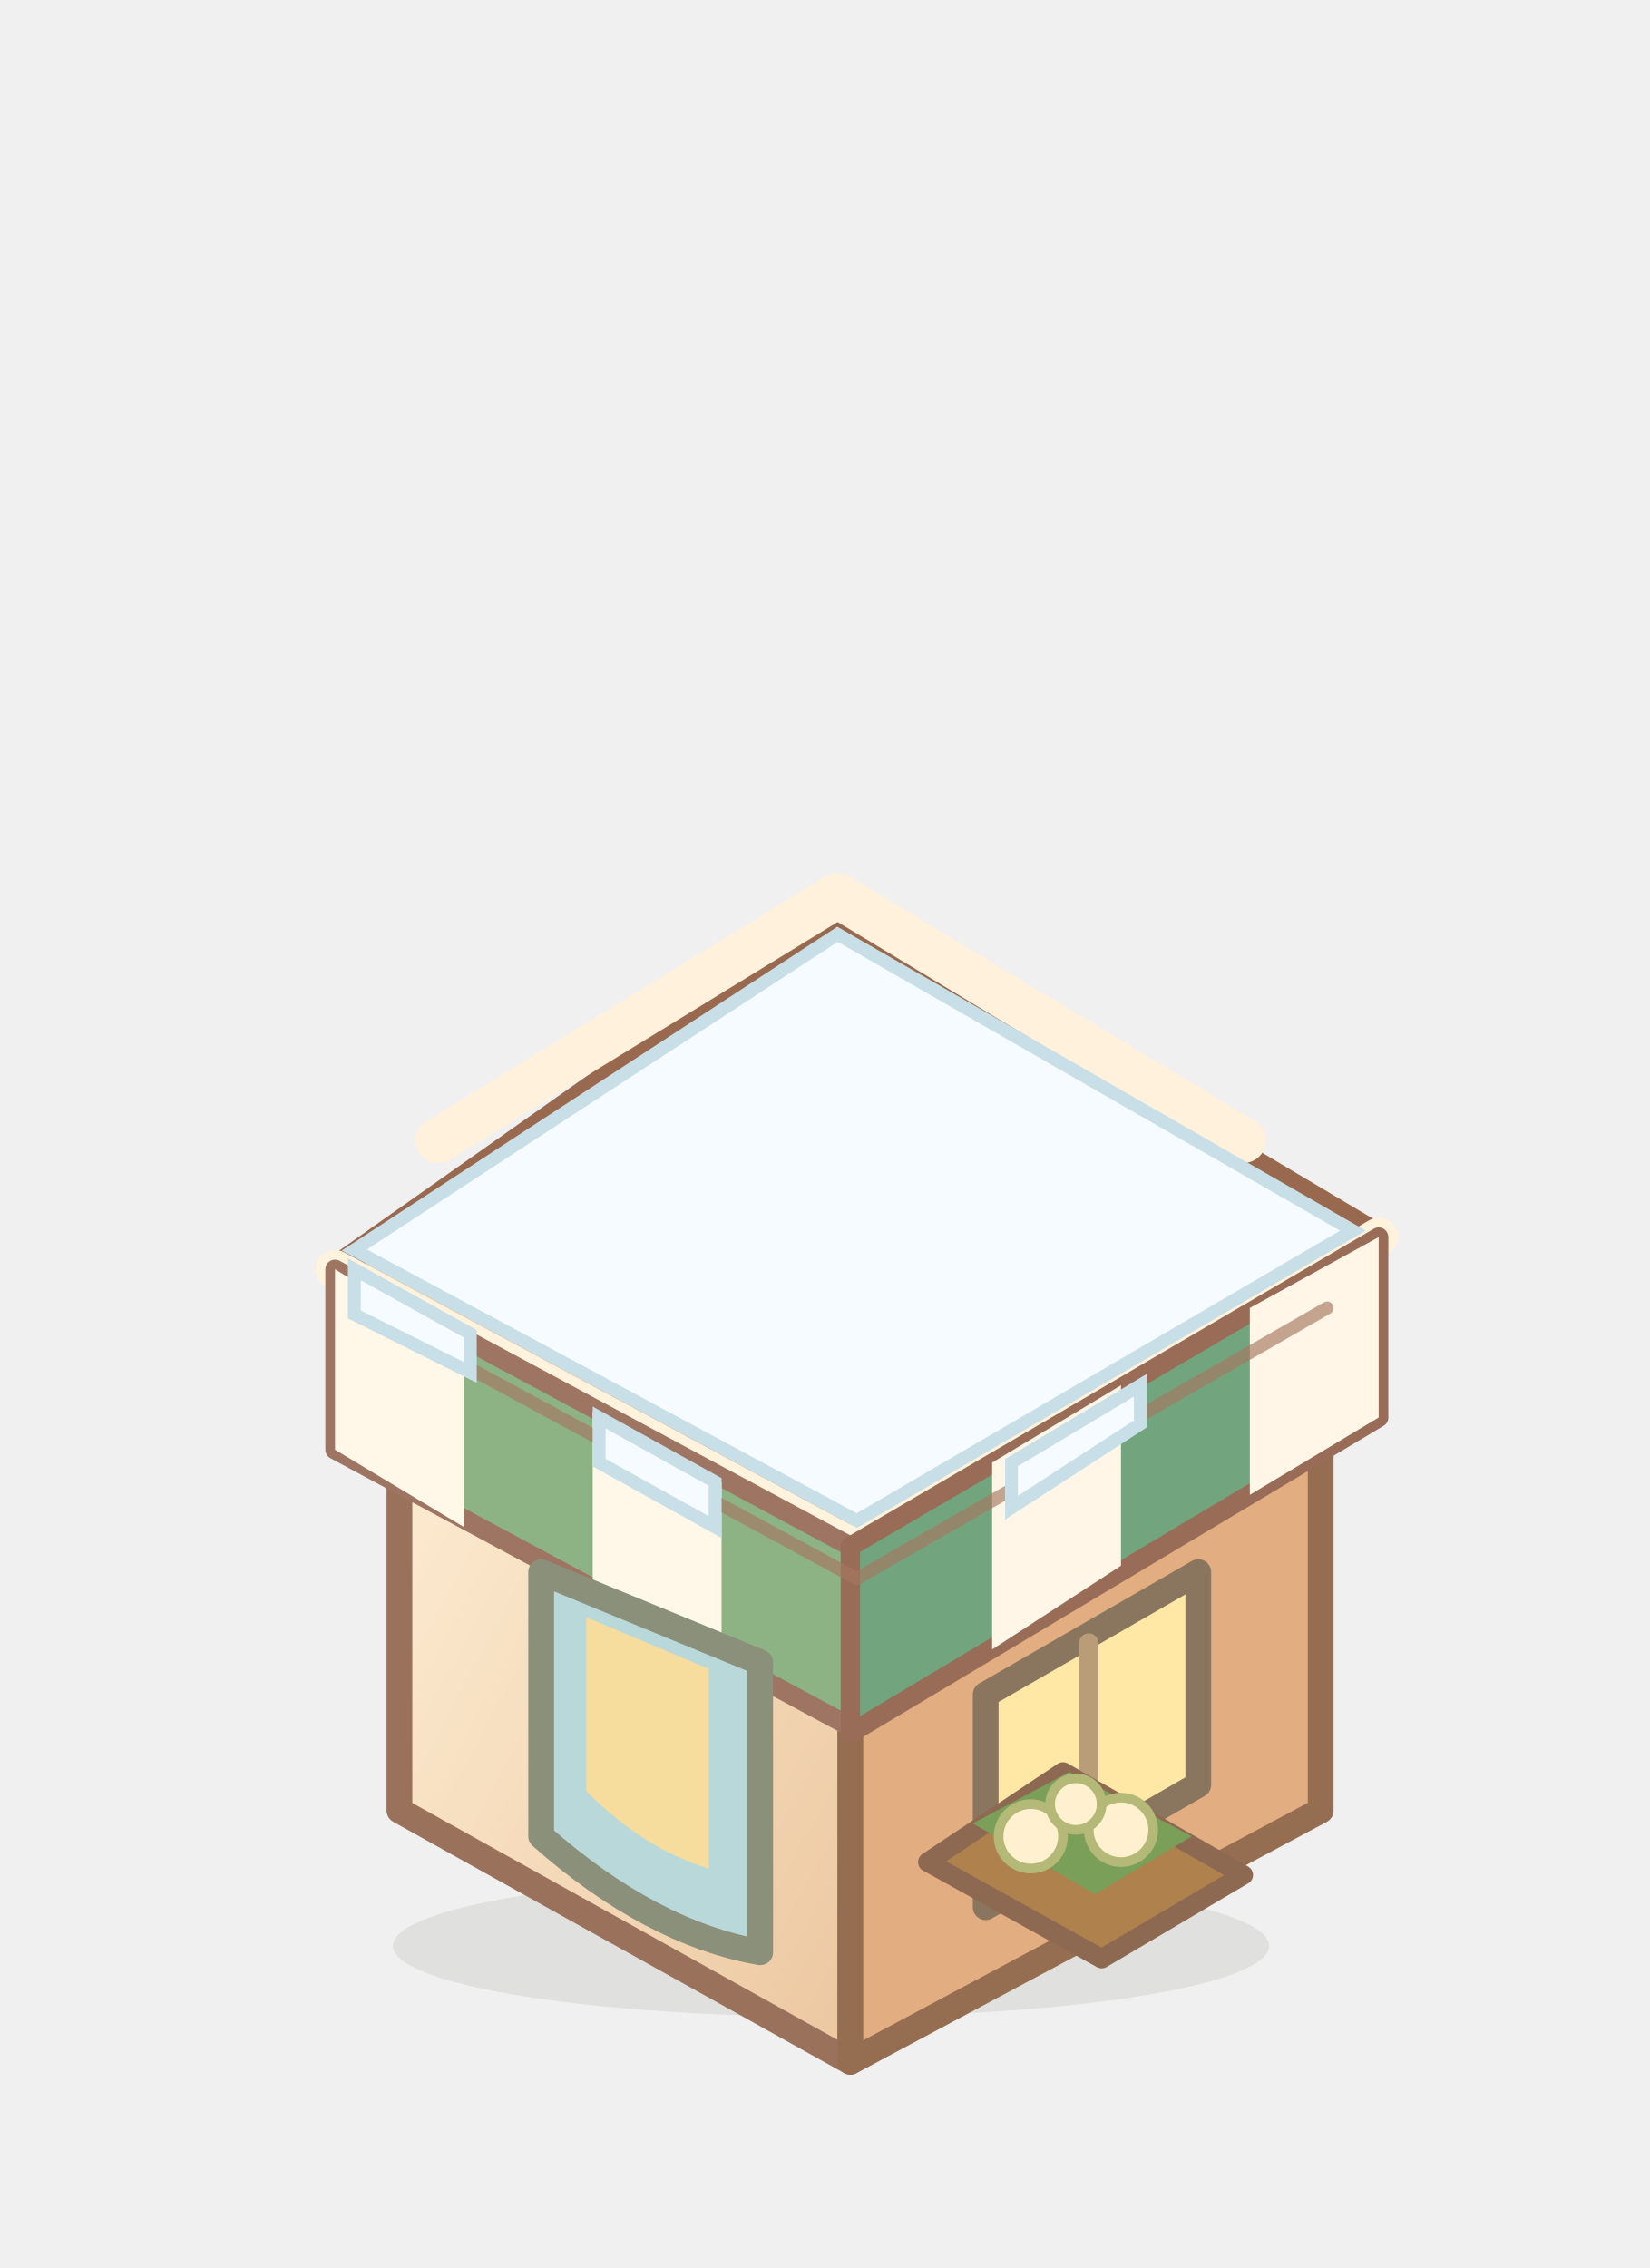
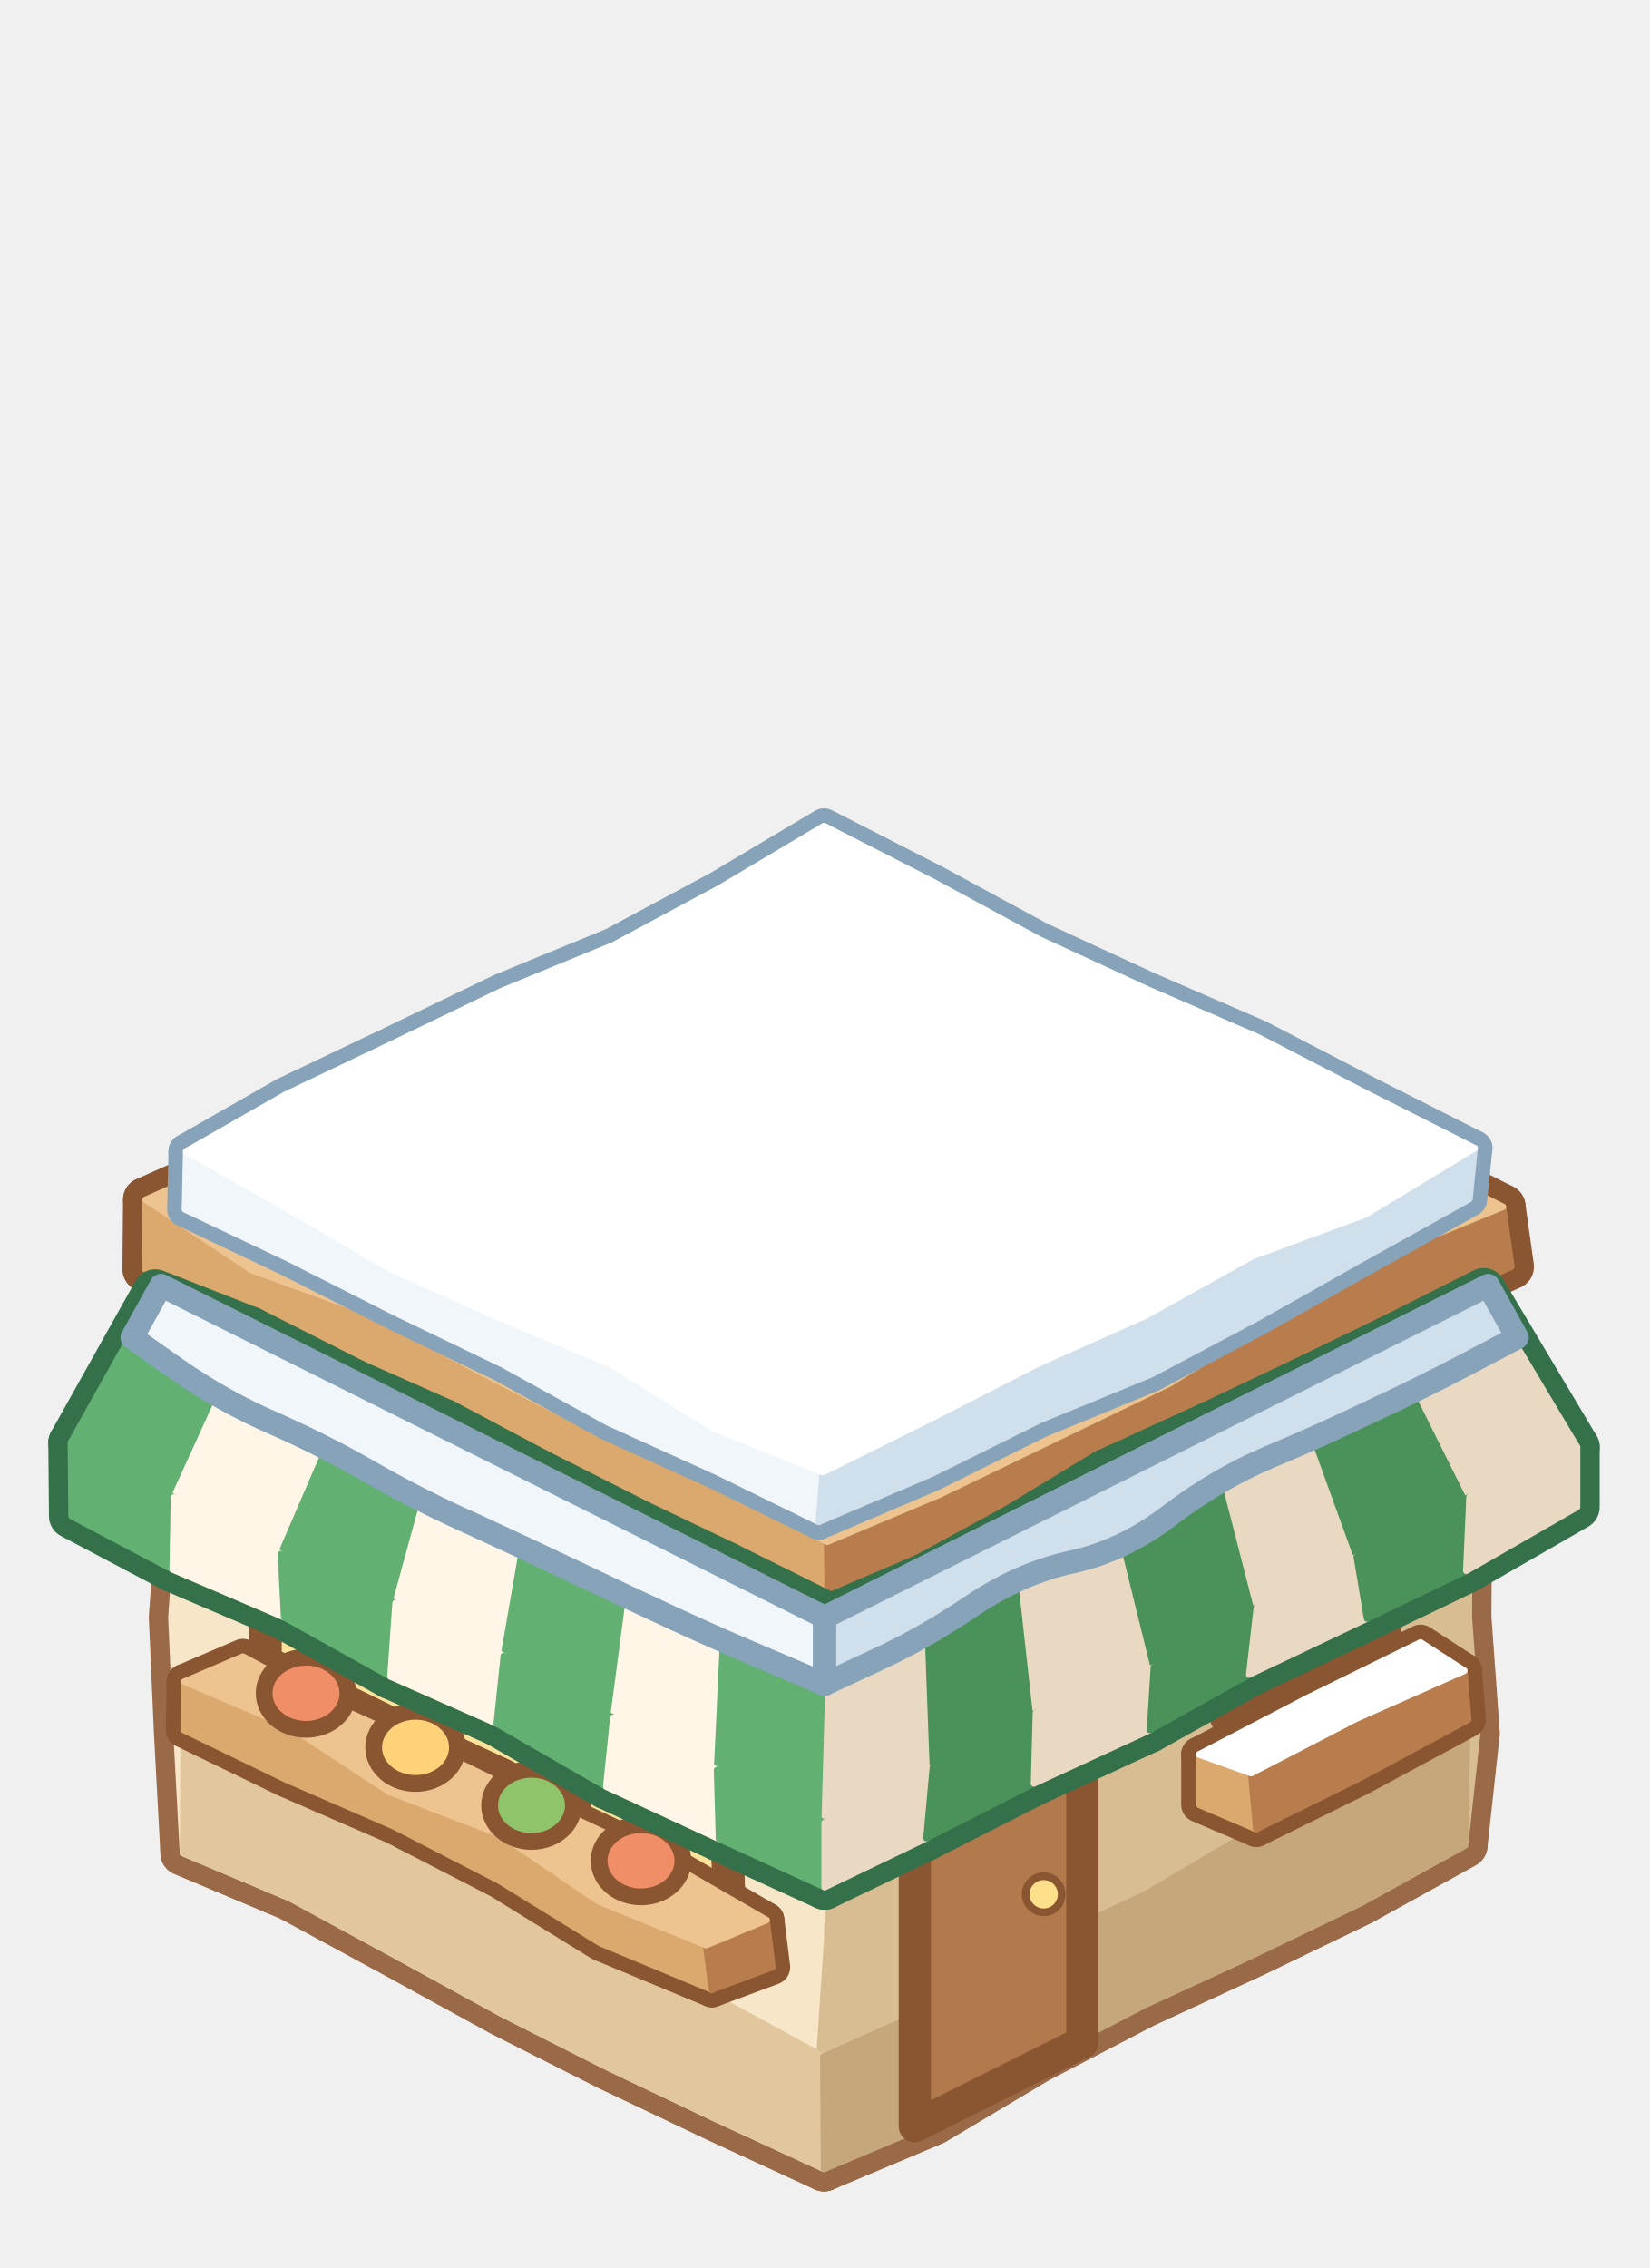
<svg xmlns="http://www.w3.org/2000/svg" width="256" height="352" viewBox="0 0 256 352">
-   <defs>
-     <linearGradient id="wall" x1="0" x2="1" y1="0" y2="1">
-       <stop stop-color="#fff1d9" />
-       <stop offset="1" stop-color="#ecc7a0" />
-     </linearGradient>
-     <linearGradient id="roof" x1="0" y1="0" x2="0.9" y2="1">
-       <stop stop-color="#ffd7a5" />
-       <stop offset="1" stop-color="#b67d55" />
-     </linearGradient>
-     <linearGradient id="blue" x1="0" y1="0" x2="0" y2="1">
-       <stop stop-color="#defaff" />
-       <stop offset="1" stop-color="#71b7d3" />
-     </linearGradient>
-   </defs>
-   <g stroke-linejoin="round" stroke-linecap="round">
-     <ellipse cx="129" cy="302" rx="68" ry="11" fill="#696b54" opacity=".12" />
-     <path d="M62 190 132 151 205 191 131 235Z" fill="#f4d5aa" stroke="#9c7055" stroke-width="4" />
-     <path d="M62 190v91l70 39v-86Z" fill="url(#wall)" stroke="#9a725b" stroke-width="4" />
-     <path d="M132 234v86l73-39v-90Z" fill="#e2ad80" stroke="#956d50" stroke-width="4" />
-     <path d="M52 197 130 142 214 192 134 240Z" fill="url(#roof)" stroke="#98694e" stroke-width="4" />
-     <path d="M52 197 132 240 214 192" fill="none" stroke="#fff3dd" stroke-width="6" />
-     <path d="M52 197 132 240v28L52 225Z" fill="#8db384" stroke="#9d7562" stroke-width="3" />
-     <path d="M52 197 72 209v28l-20-12Z M92 219 112 230v28l-20-11Z" fill="#fff7e8" />
-     <path d="M132 240 214 192v28l-82 49Z" fill="#72a47d" stroke="#986c56" stroke-width="3" />
-     <path d="M154 227 174 215v28l-20 13Z M194 203 214 192v28l-20 12Z" fill="#fff6e8" />
-     <path d="M84 244v41q17 15 34 18v-45Z" fill="#b9d8d9" stroke="#8b907b" stroke-width="4" />
-     <path d="M91 251v27q9 9 19 12v-31Z" fill="#f6dd9e" />
-     <path d="M153 263v33l33-19v-33Z" fill="#ffe8a5" stroke="#8a755f" stroke-width="4" />
-     <path d="M169 255v32" stroke="#b89d78" stroke-width="3" />
-     <path d="M144 289 171 304 193 291 165 275Z" fill="#ae814d" stroke="#8e6952" stroke-width="3" />
-     <path d="M151 283 170 294 185 285 166 275Z" fill="#799f58" />
-     <g fill="#fff1cf" stroke="#b4b978" stroke-width="1.5">
-       <circle cx="160" cy="285" r="5" />
-       <circle cx="174" cy="284" r="5" />
-       <circle cx="167" cy="280" r="4" />
-     </g>
-     <path d="M68 177 130 139 193 177" fill="none" stroke="#fff1db" stroke-width="7" />
-     <path d="M63 207 133 245 206 203" fill="none" stroke="#a57760" stroke-width="2" opacity=".65" />
+   <g fill="#9a6a48" stroke="#9a6a48" stroke-width="7.0" stroke-linejoin="round">
+     <path d="M28.4 287.6L45.0 294.6L61.4 303.5L77.8 312.5L94.4 320.9L111.2 328.9L127.9 336.6L127.2 319.0L128.4 301.0L128.8 283.0L127.7 265.0L127.7 246.8L110.9 239.6L94.3 231.1L77.6 222.9L61.3 213.7L45.2 204.2L28.5 196.6L26.6 215.0L27.9 233.0L26.6 251.0L27.4 269.0Z" />
+     <path d="M227.4 286.4L211.3 295.3L194.5 303.4L177.6 311.2L161.1 319.8L145.0 329.4L127.9 336.6L127.2 319.0L128.4 301.0L128.8 283.0L127.7 265.0L127.7 246.8L145.1 239.5L161.5 230.7L178.2 222.5L195.1 214.6L211.0 204.7L227.7 196.7L229.5 215.0L228.1 233.0L228.0 251.0L229.3 269.0Z" />
+     <path d="M128.0 147.9L144.9 154.8L161.0 164.4L178.1 171.7L195.3 179.1L211.1 189.2L227.7 196.7L211.0 204.7L195.1 214.6L178.2 222.5L161.5 230.7L145.1 239.5L127.7 246.8L110.9 239.6L94.3 231.1L77.6 222.9L61.3 213.7L45.2 204.2L28.5 196.6L44.8 188.8L61.9 181.5L77.8 171.6L95.2 164.7L111.9 156.5Z" />
+     <path d="M28.4 287.6L45.0 294.6L61.4 303.5L77.8 312.5L94.4 320.9L111.2 328.9L127.9 336.6L127.8 319.2L111.5 310.3L94.0 303.6L78.4 293.2L60.7 286.9L44.9 276.8L28.5 269.1Z" />
+     <path d="M227.4 286.4L211.3 295.3L194.5 303.4L177.6 311.2L161.1 319.8L145.0 329.4L127.9 336.6L127.8 319.2L145.1 311.5L161.1 301.8L178.0 293.9L194.0 284.4L212.0 278.6L227.7 269.3Z" />
  </g>
-   <g fill="#f6fbff" stroke="#c9dfe7" stroke-width="2">
-     <path d="M55 194 130 145 210 191 133 236Z" />
-     <path d="M55 197 73 207v6l-18-9ZM93 220l18 10v7l-18-10ZM157 227l20-12v6l-20 13Z" />
+   <path d="M28.4 287.6L45.0 294.6L61.4 303.5L77.8 312.5L94.4 320.9L111.2 328.9L127.9 336.6L127.2 319.0L128.4 301.0L128.8 283.0L127.7 265.0L127.7 246.8L110.9 239.6L94.3 231.1L77.6 222.9L61.3 213.7L45.2 204.2L28.5 196.6L26.6 215.0L27.9 233.0L26.6 251.0L27.4 269.0Z" fill="#f7e6c8" stroke="#f7e6c8" stroke-width="1" stroke-linejoin="round" />
+   <path d="M227.4 286.4L211.3 295.3L194.5 303.4L177.6 311.2L161.1 319.8L145.0 329.4L127.9 336.6L127.2 319.0L128.4 301.0L128.8 283.0L127.7 265.0L127.7 246.8L145.1 239.5L161.5 230.7L178.2 222.5L195.1 214.6L211.0 204.7L227.7 196.7L229.5 215.0L228.1 233.0L228.0 251.0L229.3 269.0Z" fill="#d9bd92" stroke="#d9bd92" stroke-width="1" stroke-linejoin="round" />
+   <path d="M128.0 147.9L144.9 154.8L161.0 164.4L178.1 171.7L195.3 179.1L211.1 189.2L227.7 196.7L211.0 204.7L195.1 214.6L178.2 222.5L161.5 230.7L145.1 239.5L127.7 246.8L110.9 239.6L94.3 231.1L77.6 222.9L61.3 213.7L45.2 204.2L28.5 196.6L44.8 188.8L61.9 181.5L77.8 171.6L95.2 164.7L111.9 156.5Z" fill="#fbeed6" stroke="#fbeed6" stroke-width="1" stroke-linejoin="round" />
+   <path d="M28.4 287.6L45.0 294.6L61.4 303.5L77.8 312.5L94.4 320.9L111.2 328.9L127.9 336.6L127.8 319.2L111.5 310.3L94.0 303.6L78.4 293.2L60.7 286.9L44.9 276.8L28.5 269.1Z" fill="#e2c79e" stroke="#e2c79e" stroke-width="1" stroke-linejoin="round" />
+   <path d="M227.4 286.4L211.3 295.3L194.5 303.4L177.6 311.2L161.1 319.8L145.0 329.4L127.9 336.6L127.8 319.2L145.1 311.5L161.1 301.8L178.0 293.9L194.0 284.4L212.0 278.6L227.7 269.3Z" fill="#c6a67b" stroke="#c6a67b" stroke-width="1" stroke-linejoin="round" />
+   <path d="M41.2 257.9L60.0 267.1L78.2 275.5L95.6 285.8L113.2 294.8L112.5 277.0L113.3 259.0L96.4 250.3L77.6 242.8L59.5 233.9L42.0 224.2L41.2 241.0Z" fill="#ffe39a" stroke="#8a5632" stroke-width="5" stroke-linejoin="round" />
+   <path d="M42.0 233.0L114.0 269.0L114.0 260.0L42.0 224.0Z" fill="#fff3c9" />
+   <path d="M66.0 270.0L66.0 236.0" stroke="#8a5632" stroke-width="3.6" fill="none" />
+   <path d="M90.0 282.0L90.0 248.0" stroke="#8a5632" stroke-width="3.6" fill="none" />
+   <path d="M41.2 257.9L60.0 267.1L78.2 275.5L95.6 285.8L113.2 294.8L112.5 277.0L113.3 259.0L96.4 250.3L77.6 242.8L59.5 233.9L42.0 224.2L41.2 241.0Z" fill="none" stroke="#8a5632" stroke-width="5" stroke-linejoin="round" />
+   <g fill="#8a5632" stroke="#8a5632" stroke-width="5.5" stroke-linejoin="round">
+     <path d="M28.5 268.5L44.4 276.2L61.2 283.5L77.5 291.9L93.2 301.6L110.5 308.8L109.6 301.9L92.9 295.1L77.6 284.7L60.4 278.1L45.0 268.0L28.6 261.0Z" />
+     <path d="M119.9 305.3L110.5 308.8L109.6 301.9L119.0 298.0Z" />
+     <path d="M37.7 257.1L53.1 265.3L69.8 272.9L86.3 280.9L102.9 288.7L119.0 298.0L109.6 301.9L92.9 295.1L77.6 284.7L60.4 278.1L45.0 268.0L28.6 261.0Z" />
  </g>
+   <path d="M28.5 268.5L44.4 276.2L61.2 283.5L77.5 291.9L93.2 301.6L110.5 308.8L109.6 301.9L92.9 295.1L77.6 284.7L60.4 278.1L45.0 268.0L28.6 261.0Z" fill="#dba86e" stroke="#dba86e" stroke-width="1" stroke-linejoin="round" />
+   <path d="M119.9 305.3L110.5 308.8L109.6 301.9L119.0 298.0Z" fill="#b97d4d" stroke="#b97d4d" stroke-width="1" stroke-linejoin="round" />
+   <path d="M37.7 257.1L53.1 265.3L69.8 272.9L86.3 280.9L102.9 288.7L119.0 298.0L109.6 301.9L92.9 295.1L77.6 284.7L60.4 278.1L45.0 268.0L28.6 261.0Z" fill="#edc48f" stroke="#edc48f" stroke-width="1" stroke-linejoin="round" />
+   <ellipse cx="47.5" cy="262.8" rx="6.5" ry="5.6" fill="#f08e68" stroke="#8a5632" stroke-width="2.6" />
+   <ellipse cx="64.5" cy="271.2" rx="6.5" ry="5.6" fill="#ffd27a" stroke="#8a5632" stroke-width="2.6" />
+   <ellipse cx="82.5" cy="280.2" rx="6.5" ry="5.6" fill="#8fc46a" stroke="#8a5632" stroke-width="2.6" />
+   <ellipse cx="99.5" cy="288.8" rx="6.5" ry="5.6" fill="#f08e68" stroke="#8a5632" stroke-width="2.6" />
+   <path d="M168.0 317.0L142.0 330.0L142.0 284.0L143.0 279.3L145.8 274.3L150.0 269.8L155.0 266.5L160.0 264.8L164.2 265.1L167.0 267.3L168.0 271.0Z" fill="#b27a4c" stroke="#8a5632" stroke-width="5" stroke-linejoin="round" />
+   <circle cx="162.0" cy="294.0" r="2.8" fill="#ffe08a" stroke="#8a5632" stroke-width="1.2" />
+   <path d="M215.0 253.2L190.3 266.6L189.6 239.9L215.3 226.6Z" fill="#f3d27e" stroke="#8a5632" stroke-width="5" stroke-linejoin="round" />
+   <path d="M203.0 259.5L203.0 233.5M216.0 240.0L190.0 253.0" stroke="#8a5632" stroke-width="3.2" fill="none" />
+   <g fill="#8a5632" stroke="#8a5632" stroke-width="5.5" stroke-linejoin="round">
+     <path d="M186.1 280.1L195.0 283.9L194.2 275.2L186.1 272.3Z" />
+     <path d="M227.9 266.9L211.2 275.9L195.0 283.9L194.2 275.2L210.6 266.7L227.3 259.3Z" />
+     <path d="M220.5 254.9L227.3 259.3L210.6 266.7L194.2 275.2L186.1 272.3L203.0 263.5Z" />
+   </g>
+   <path d="M186.1 280.1L195.0 283.9L194.2 275.2L186.1 272.3Z" fill="#dba86e" stroke="#dba86e" stroke-width="1" stroke-linejoin="round" />
+   <path d="M227.9 266.9L211.2 275.9L195.0 283.9L194.2 275.2L210.6 266.7L227.3 259.3Z" fill="#b97d4d" stroke="#b97d4d" stroke-width="1" stroke-linejoin="round" />
+   <path d="M220.5 254.9L227.3 259.3L210.6 266.7L194.2 275.2L186.1 272.3L203.0 263.5Z" fill="#ffffff" stroke="#ffffff" stroke-width="1" stroke-linejoin="round" />
+   <g fill="#8a5632" stroke="#8a5632" stroke-width="7.0" stroke-linejoin="round">
+     <path d="M22.5 197.0L40.3 204.5L58.0 213.4L75.6 222.4L93.3 231.0L109.8 242.3L128.5 249.6L128.4 239.3L110.8 230.3L92.7 222.2L75.1 213.2L57.7 203.9L39.0 197.1L22.6 186.2Z" />
+     <path d="M234.6 196.6L215.9 205.1L198.1 213.6L181.6 224.7L164.0 233.6L145.1 240.1L128.5 249.6L128.4 239.3L146.0 231.9L163.8 223.3L181.6 214.7L198.4 204.2L215.7 194.5L233.3 187.3Z" />
+     <path d="M128.7 134.1L145.7 142.7L163.2 152.0L181.5 159.4L198.1 170.4L216.1 178.6L233.3 187.3L215.7 194.5L198.4 204.2L181.6 214.7L163.8 223.3L146.0 231.9L128.4 239.3L110.8 230.3L92.7 222.2L75.1 213.2L57.7 203.9L39.0 197.1L22.6 186.2L39.8 178.5L57.8 170.3L75.3 161.1L92.9 152.1L109.8 141.8Z" />
+   </g>
+   <path d="M22.5 197.0L40.3 204.5L58.0 213.4L75.6 222.4L93.3 231.0L109.8 242.3L128.5 249.6L128.4 239.3L110.8 230.3L92.7 222.2L75.1 213.2L57.7 203.9L39.0 197.1L22.6 186.2Z" fill="#dba86e" stroke="#dba86e" stroke-width="1" stroke-linejoin="round" />
+   <path d="M234.6 196.6L215.9 205.1L198.1 213.6L181.6 224.7L164.0 233.6L145.1 240.1L128.5 249.6L128.4 239.3L146.0 231.9L163.8 223.3L181.6 214.7L198.4 204.2L215.7 194.5L233.3 187.3Z" fill="#b97d4d" stroke="#b97d4d" stroke-width="1" stroke-linejoin="round" />
+   <path d="M128.7 134.1L145.7 142.7L163.2 152.0L181.5 159.4L198.1 170.4L216.1 178.6L233.3 187.3L215.7 194.5L198.4 204.2L181.6 214.7L163.8 223.3L146.0 231.9L128.4 239.3L110.8 230.3L92.7 222.2L75.1 213.2L57.7 203.9L39.0 197.1L22.6 186.2L39.8 178.5L57.8 170.3L75.3 161.1L92.9 152.1L109.8 141.8Z" fill="#edc48f" stroke="#edc48f" stroke-width="1" stroke-linejoin="round" />
+   <g fill="#86a3b9" stroke="#86a3b9" stroke-width="5.5" stroke-linejoin="round">
+     <path d="M28.7 187.7L44.7 195.3L61.3 203.7L78.1 211.8L94.4 220.8L111.4 228.5L127.1 236.2L127.7 228.5L110.8 221.7L94.9 211.8L77.7 204.6L60.7 197.0L44.6 187.6L28.9 178.7Z" />
+     <path d="M228.1 186.1L211.4 195.4L195.1 204.6L178.7 213.3L161.4 220.4L144.7 228.7L127.1 236.2L127.7 228.5L144.4 220.2L161.0 211.7L178.0 204.1L194.3 195.0L211.9 188.5L228.9 178.2Z" />
+     <path d="M127.9 128.2L144.9 136.9L161.3 145.8L178.2 153.6L195.3 161.0L211.9 169.6L228.9 178.2L211.9 188.5L194.3 195.0L178.0 204.1L161.0 211.7L144.4 220.2L127.7 228.5L110.8 221.7L94.9 211.8L77.7 204.6L60.7 197.0L44.6 187.6L28.9 178.7L44.3 169.9L61.1 161.9L77.9 153.8L95.2 146.7L111.6 137.9Z" />
+   </g>
+   <path d="M28.7 187.7L44.7 195.3L61.3 203.7L78.1 211.8L94.4 220.8L111.4 228.5L127.1 236.2L127.7 228.5L110.8 221.7L94.9 211.8L77.7 204.6L60.7 197.0L44.6 187.6L28.9 178.7Z" fill="#f1f6fb" stroke="#f1f6fb" stroke-width="1" stroke-linejoin="round" />
+   <path d="M228.1 186.1L211.4 195.4L195.1 204.6L178.7 213.3L161.4 220.4L144.7 228.7L127.1 236.2L127.7 228.5L144.4 220.2L161.0 211.7L178.0 204.1L194.3 195.0L211.9 188.5L228.9 178.2Z" fill="#d0dfec" stroke="#d0dfec" stroke-width="1" stroke-linejoin="round" />
+   <path d="M127.9 128.2L144.9 136.9L161.3 145.8L178.2 153.6L195.3 161.0L211.9 169.6L228.9 178.2L211.9 188.5L194.3 195.0L178.0 204.1L161.0 211.7L144.4 220.2L127.7 228.5L110.8 221.7L94.9 211.8L77.7 204.6L60.7 197.0L44.6 187.6L28.9 178.7L44.3 169.9L61.1 161.9L77.9 153.8L95.2 146.7L111.6 137.9Z" fill="#ffffff" stroke="#ffffff" stroke-width="1" stroke-linejoin="round" />
+   <g fill="#34704a" stroke="#34704a" stroke-width="7.0" stroke-linejoin="round">
+     <path d="M24.1 200.5L38.9 206.3L27.0 232.4L11.0 223.9Z" />
+     <path d="M38.9 206.3L55.1 214.5L43.6 241.2L27.0 232.4Z" />
+     <path d="M55.1 214.5L69.1 220.7L61.4 248.8L43.6 241.2Z" />
+     <path d="M69.1 220.7L83.2 228.2L78.2 257.0L61.4 248.8Z" />
+     <path d="M83.2 228.2L99.2 236.3L95.2 266.6L78.2 257.0Z" />
+     <path d="M99.2 236.3L112.8 242.8L111.3 274.7L95.2 266.6Z" />
+     <path d="M112.8 242.8L128.9 250.8L128.0 282.9L111.3 274.7Z" />
+     <path d="M128.9 250.8L143.7 244.5L144.8 274.3L128.0 282.9Z" />
+     <path d="M143.7 244.5L157.6 236.9L160.8 265.8L144.8 274.3Z" />
+     <path d="M157.6 236.9L171.6 228.4L179.1 258.8L160.8 265.8Z" />
+     <path d="M171.6 228.4L187.8 221.0L195.1 249.4L179.1 258.8Z" />
+     <path d="M187.8 221.0L200.9 214.8L210.6 241.6L195.1 249.4Z" />
+     <path d="M200.9 214.8L215.8 207.6L228.1 232.3L210.6 241.6Z" />
+     <path d="M215.8 207.6L230.3 200.3L244.8 224.6L228.1 232.3Z" />
+     <path d="M11.0 223.9L27.0 232.4L26.8 243.6L11.1 235.3Z" />
+     <path d="M27.0 232.4L43.6 241.2L44.1 251.0L26.8 243.6Z" />
+     <path d="M43.6 241.2L61.4 248.8L60.6 260.2L44.1 251.0Z" />
+     <path d="M61.4 248.8L78.2 257.0L77.1 267.5L60.6 260.2Z" />
+     <path d="M78.2 257.0L95.2 266.6L94.1 277.3L77.1 267.5Z" />
+     <path d="M95.2 266.6L111.3 274.7L111.6 285.4L94.1 277.3Z" />
+     <path d="M111.3 274.7L128.0 282.9L128.0 292.9L111.6 285.4Z" />
+     <path d="M128.0 282.9L144.8 274.3L143.8 285.3L128.0 292.9Z" />
+     <path d="M144.8 274.3L160.8 265.8L160.5 276.8L143.8 285.3Z" />
+     <path d="M160.8 265.8L179.1 258.8L178.5 268.5L160.5 276.8Z" />
+     <path d="M179.1 258.8L195.1 249.4L193.9 259.9L178.5 268.5Z" />
+     <path d="M195.1 249.4L210.6 241.6L212.2 251.2L193.9 259.9Z" />
+     <path d="M210.6 241.6L228.1 232.3L227.6 243.8L212.2 251.2Z" />
+     <path d="M228.1 232.3L244.8 224.6L244.8 233.9L227.6 243.8Z" />
+   </g>
+   <path d="M24.1 200.5L38.9 206.3L27.0 232.4L11.0 223.9Z" fill="#62b072" stroke="#62b072" stroke-width="1" stroke-linejoin="round" />
+   <path d="M38.9 206.3L55.1 214.5L43.6 241.2L27.0 232.4Z" fill="#fff6e8" stroke="#fff6e8" stroke-width="1" stroke-linejoin="round" />
+   <path d="M55.1 214.5L69.1 220.7L61.4 248.8L43.6 241.2Z" fill="#62b072" stroke="#62b072" stroke-width="1" stroke-linejoin="round" />
+   <path d="M69.1 220.7L83.2 228.2L78.2 257.0L61.4 248.8Z" fill="#fff6e8" stroke="#fff6e8" stroke-width="1" stroke-linejoin="round" />
+   <path d="M83.2 228.2L99.2 236.3L95.2 266.6L78.2 257.0Z" fill="#62b072" stroke="#62b072" stroke-width="1" stroke-linejoin="round" />
+   <path d="M99.2 236.3L112.8 242.8L111.3 274.7L95.2 266.6Z" fill="#fff6e8" stroke="#fff6e8" stroke-width="1" stroke-linejoin="round" />
+   <path d="M112.8 242.8L128.9 250.8L128.0 282.9L111.3 274.7Z" fill="#62b072" stroke="#62b072" stroke-width="1" stroke-linejoin="round" />
+   <path d="M128.9 250.8L143.7 244.5L144.8 274.3L128.0 282.9Z" fill="#ead9c2" stroke="#ead9c2" stroke-width="1" stroke-linejoin="round" />
+   <path d="M143.7 244.5L157.6 236.9L160.8 265.8L144.8 274.3Z" fill="#4a9259" stroke="#4a9259" stroke-width="1" stroke-linejoin="round" />
+   <path d="M157.6 236.9L171.6 228.4L179.1 258.8L160.8 265.8Z" fill="#ead9c2" stroke="#ead9c2" stroke-width="1" stroke-linejoin="round" />
+   <path d="M171.6 228.4L187.8 221.0L195.1 249.4L179.1 258.8Z" fill="#4a9259" stroke="#4a9259" stroke-width="1" stroke-linejoin="round" />
+   <path d="M187.8 221.0L200.9 214.8L210.6 241.6L195.1 249.4Z" fill="#ead9c2" stroke="#ead9c2" stroke-width="1" stroke-linejoin="round" />
+   <path d="M200.9 214.8L215.8 207.6L228.1 232.3L210.6 241.6Z" fill="#4a9259" stroke="#4a9259" stroke-width="1" stroke-linejoin="round" />
+   <path d="M215.8 207.6L230.3 200.3L244.8 224.6L228.1 232.3Z" fill="#ead9c2" stroke="#ead9c2" stroke-width="1" stroke-linejoin="round" />
+   <path d="M11.0 223.9L27.0 232.4L26.8 243.6L11.1 235.3Z" fill="#62b072" stroke="#62b072" stroke-width="1" stroke-linejoin="round" />
+   <path d="M27.0 232.4L43.6 241.2L44.1 251.0L26.8 243.6Z" fill="#fff6e8" stroke="#fff6e8" stroke-width="1" stroke-linejoin="round" />
+   <path d="M43.6 241.2L61.4 248.8L60.6 260.2L44.1 251.0Z" fill="#62b072" stroke="#62b072" stroke-width="1" stroke-linejoin="round" />
+   <path d="M61.4 248.8L78.2 257.0L77.1 267.5L60.6 260.2Z" fill="#fff6e8" stroke="#fff6e8" stroke-width="1" stroke-linejoin="round" />
+   <path d="M78.2 257.0L95.2 266.6L94.1 277.3L77.1 267.5Z" fill="#62b072" stroke="#62b072" stroke-width="1" stroke-linejoin="round" />
+   <path d="M95.2 266.6L111.3 274.7L111.6 285.4L94.1 277.3Z" fill="#fff6e8" stroke="#fff6e8" stroke-width="1" stroke-linejoin="round" />
+   <path d="M111.3 274.7L128.0 282.9L128.0 292.9L111.6 285.4Z" fill="#62b072" stroke="#62b072" stroke-width="1" stroke-linejoin="round" />
+   <path d="M128.0 282.9L144.8 274.3L143.8 285.3L128.0 292.9Z" fill="#ead9c2" stroke="#ead9c2" stroke-width="1" stroke-linejoin="round" />
+   <path d="M144.8 274.3L160.8 265.8L160.5 276.8L143.8 285.3Z" fill="#4a9259" stroke="#4a9259" stroke-width="1" stroke-linejoin="round" />
+   <path d="M160.8 265.8L179.1 258.8L178.5 268.5L160.5 276.8Z" fill="#ead9c2" stroke="#ead9c2" stroke-width="1" stroke-linejoin="round" />
+   <path d="M179.1 258.8L195.1 249.4L193.9 259.9L178.5 268.5Z" fill="#4a9259" stroke="#4a9259" stroke-width="1" stroke-linejoin="round" />
+   <path d="M195.1 249.4L210.6 241.6L212.2 251.2L193.9 259.9Z" fill="#ead9c2" stroke="#ead9c2" stroke-width="1" stroke-linejoin="round" />
+   <path d="M210.6 241.6L228.1 232.3L227.6 243.8L212.2 251.2Z" fill="#4a9259" stroke="#4a9259" stroke-width="1" stroke-linejoin="round" />
+   <path d="M228.1 232.3L244.8 224.6L244.8 233.9L227.6 243.8Z" fill="#ead9c2" stroke="#ead9c2" stroke-width="1" stroke-linejoin="round" />
+   <path d="M25.0 199.5L128.0 251.0L128.0 261.4Q128.0 261.4 120.3 258.1Q112.6 254.9 104.8 251.3Q97.0 247.7 89.3 244.0Q81.5 240.3 73.7 236.7Q65.8 233.2 58.2 228.9Q50.6 224.5 42.7 221.0Q34.8 217.6 27.6 212.6L20.5 207.6Z" fill="#f1f6fb" stroke="#86a3b9" stroke-width="3.6" stroke-linejoin="round" />
+   <path d="M128.0 251.0L231.0 199.5L235.5 207.6Q235.5 207.6 227.9 211.6Q220.3 215.6 212.5 219.2Q204.8 222.9 196.9 226.2Q189.1 229.5 181.8 235.0Q174.6 240.6 166.5 242.4Q158.5 244.1 150.9 249.2Q143.4 254.3 135.7 257.8L128.0 261.4Z" fill="#d0dfec" stroke="#86a3b9" stroke-width="3.6" stroke-linejoin="round" />
</svg>
